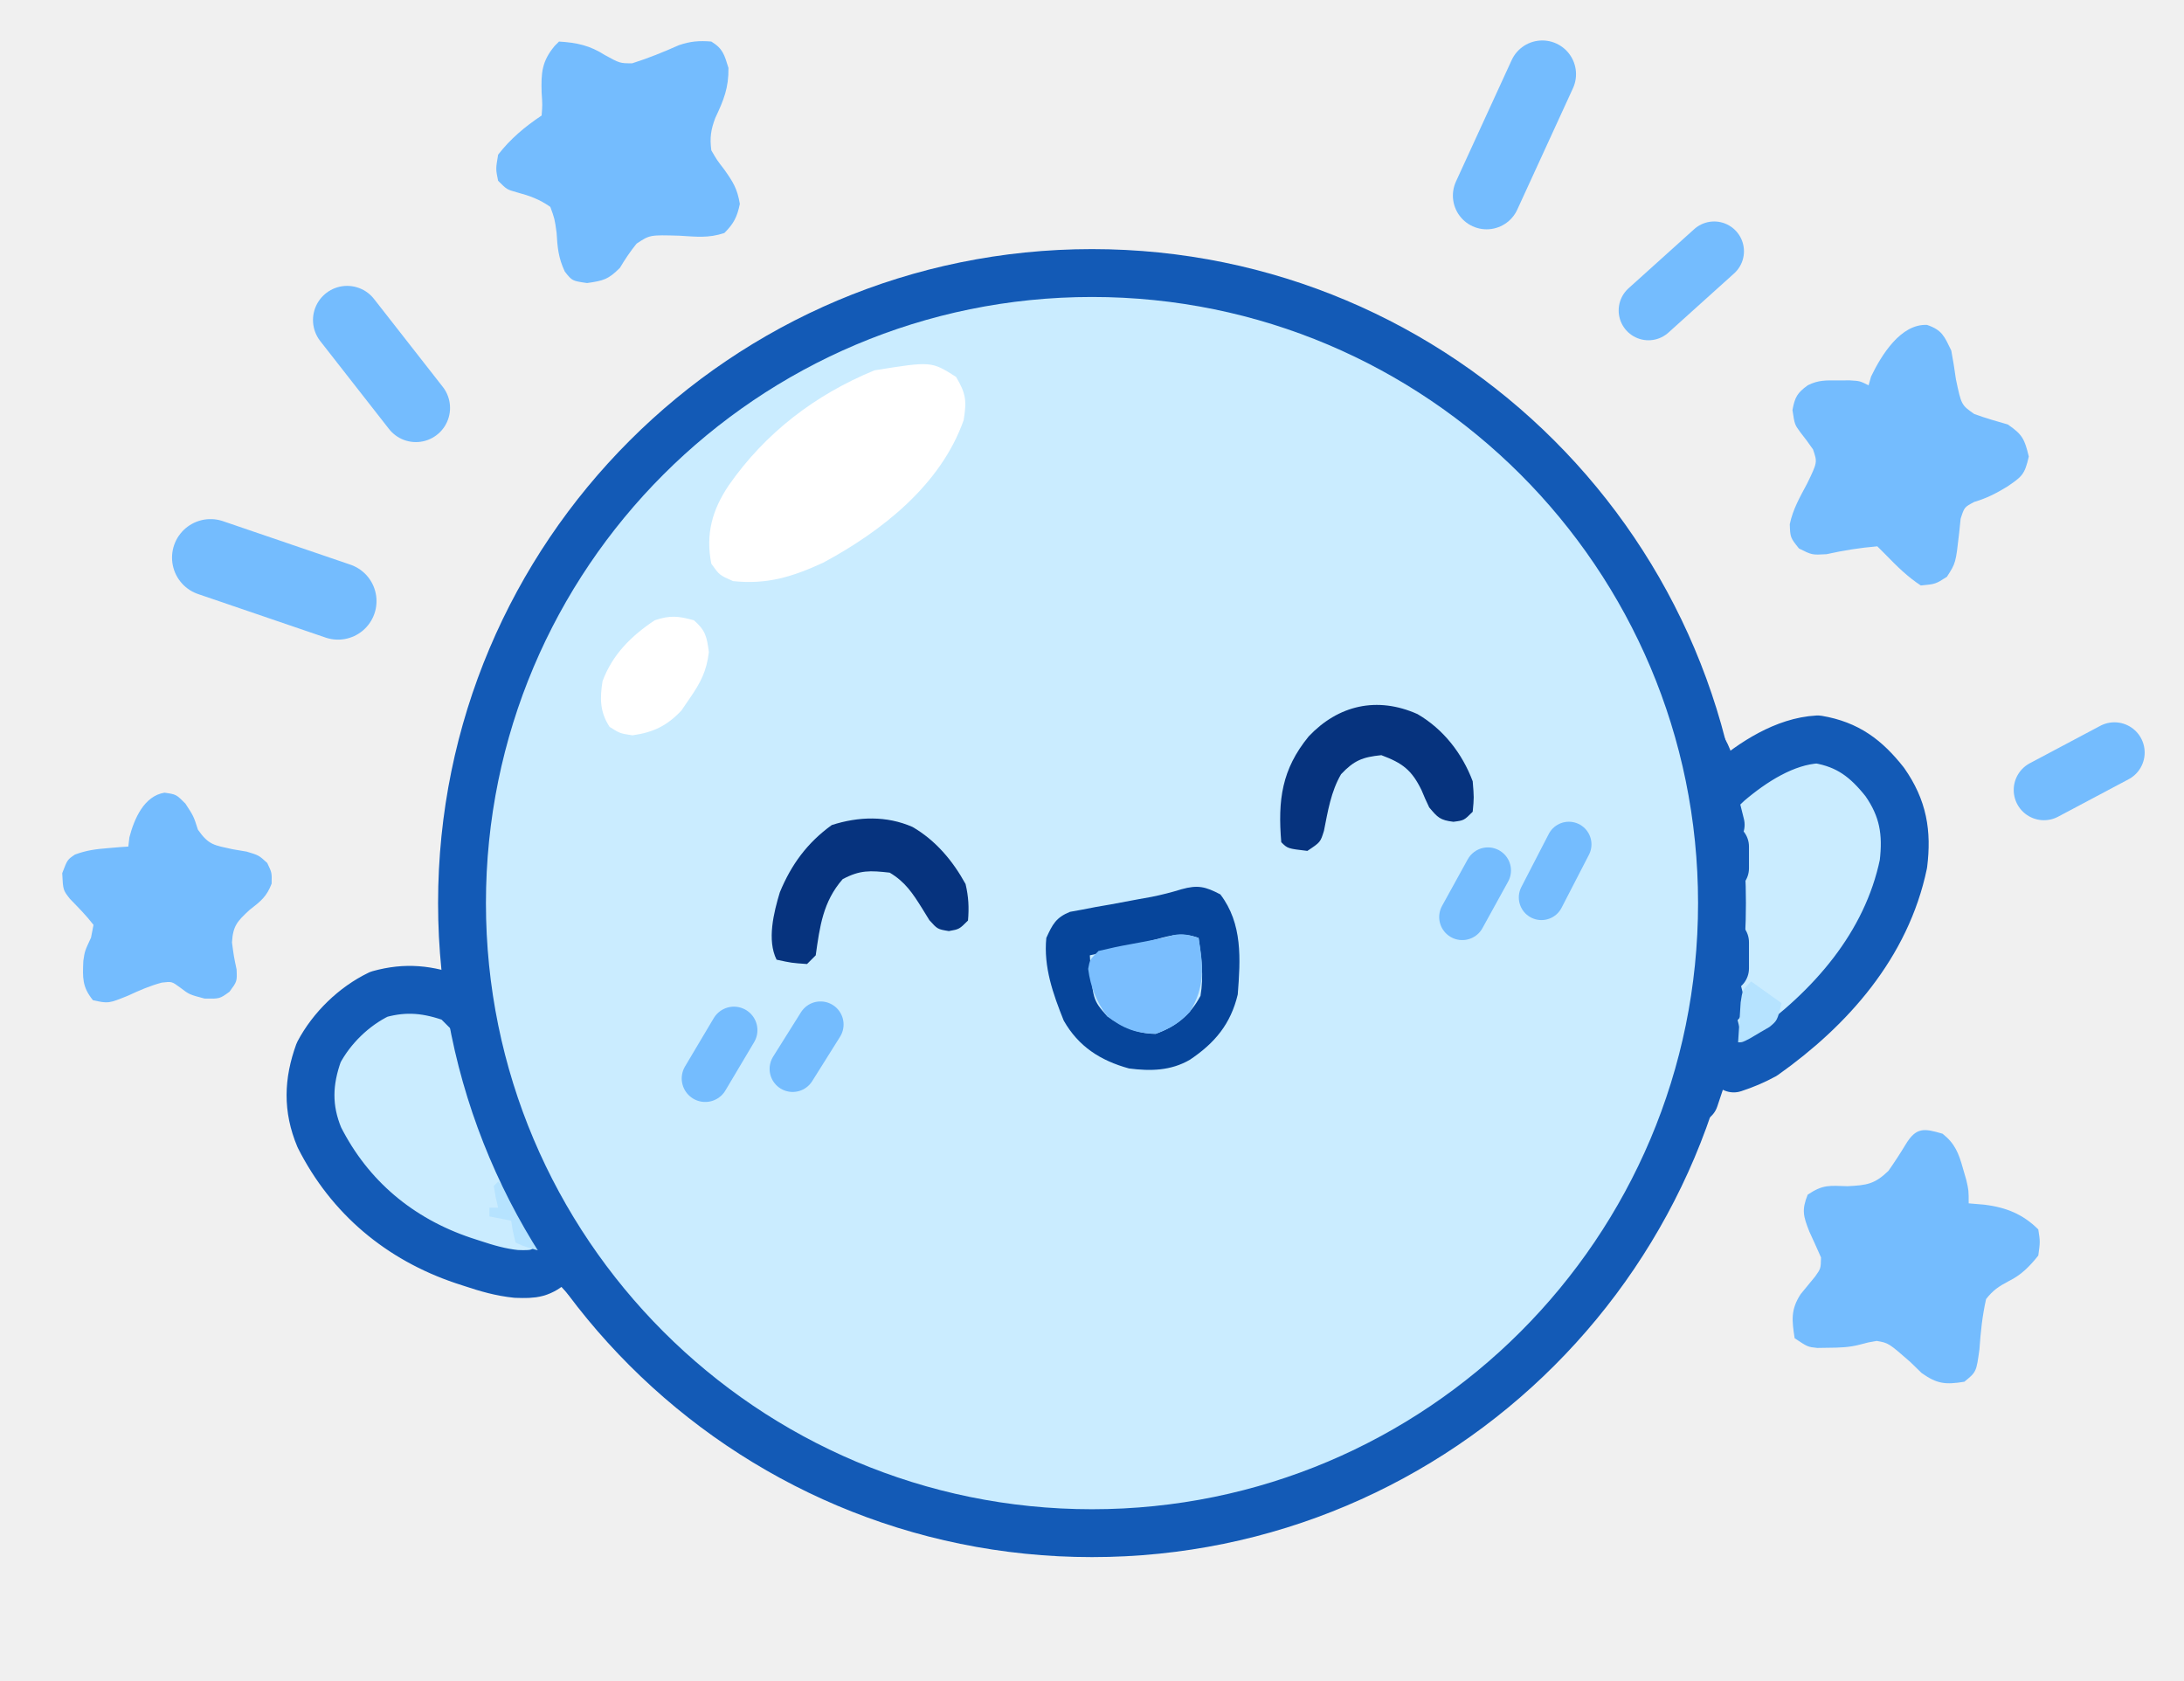
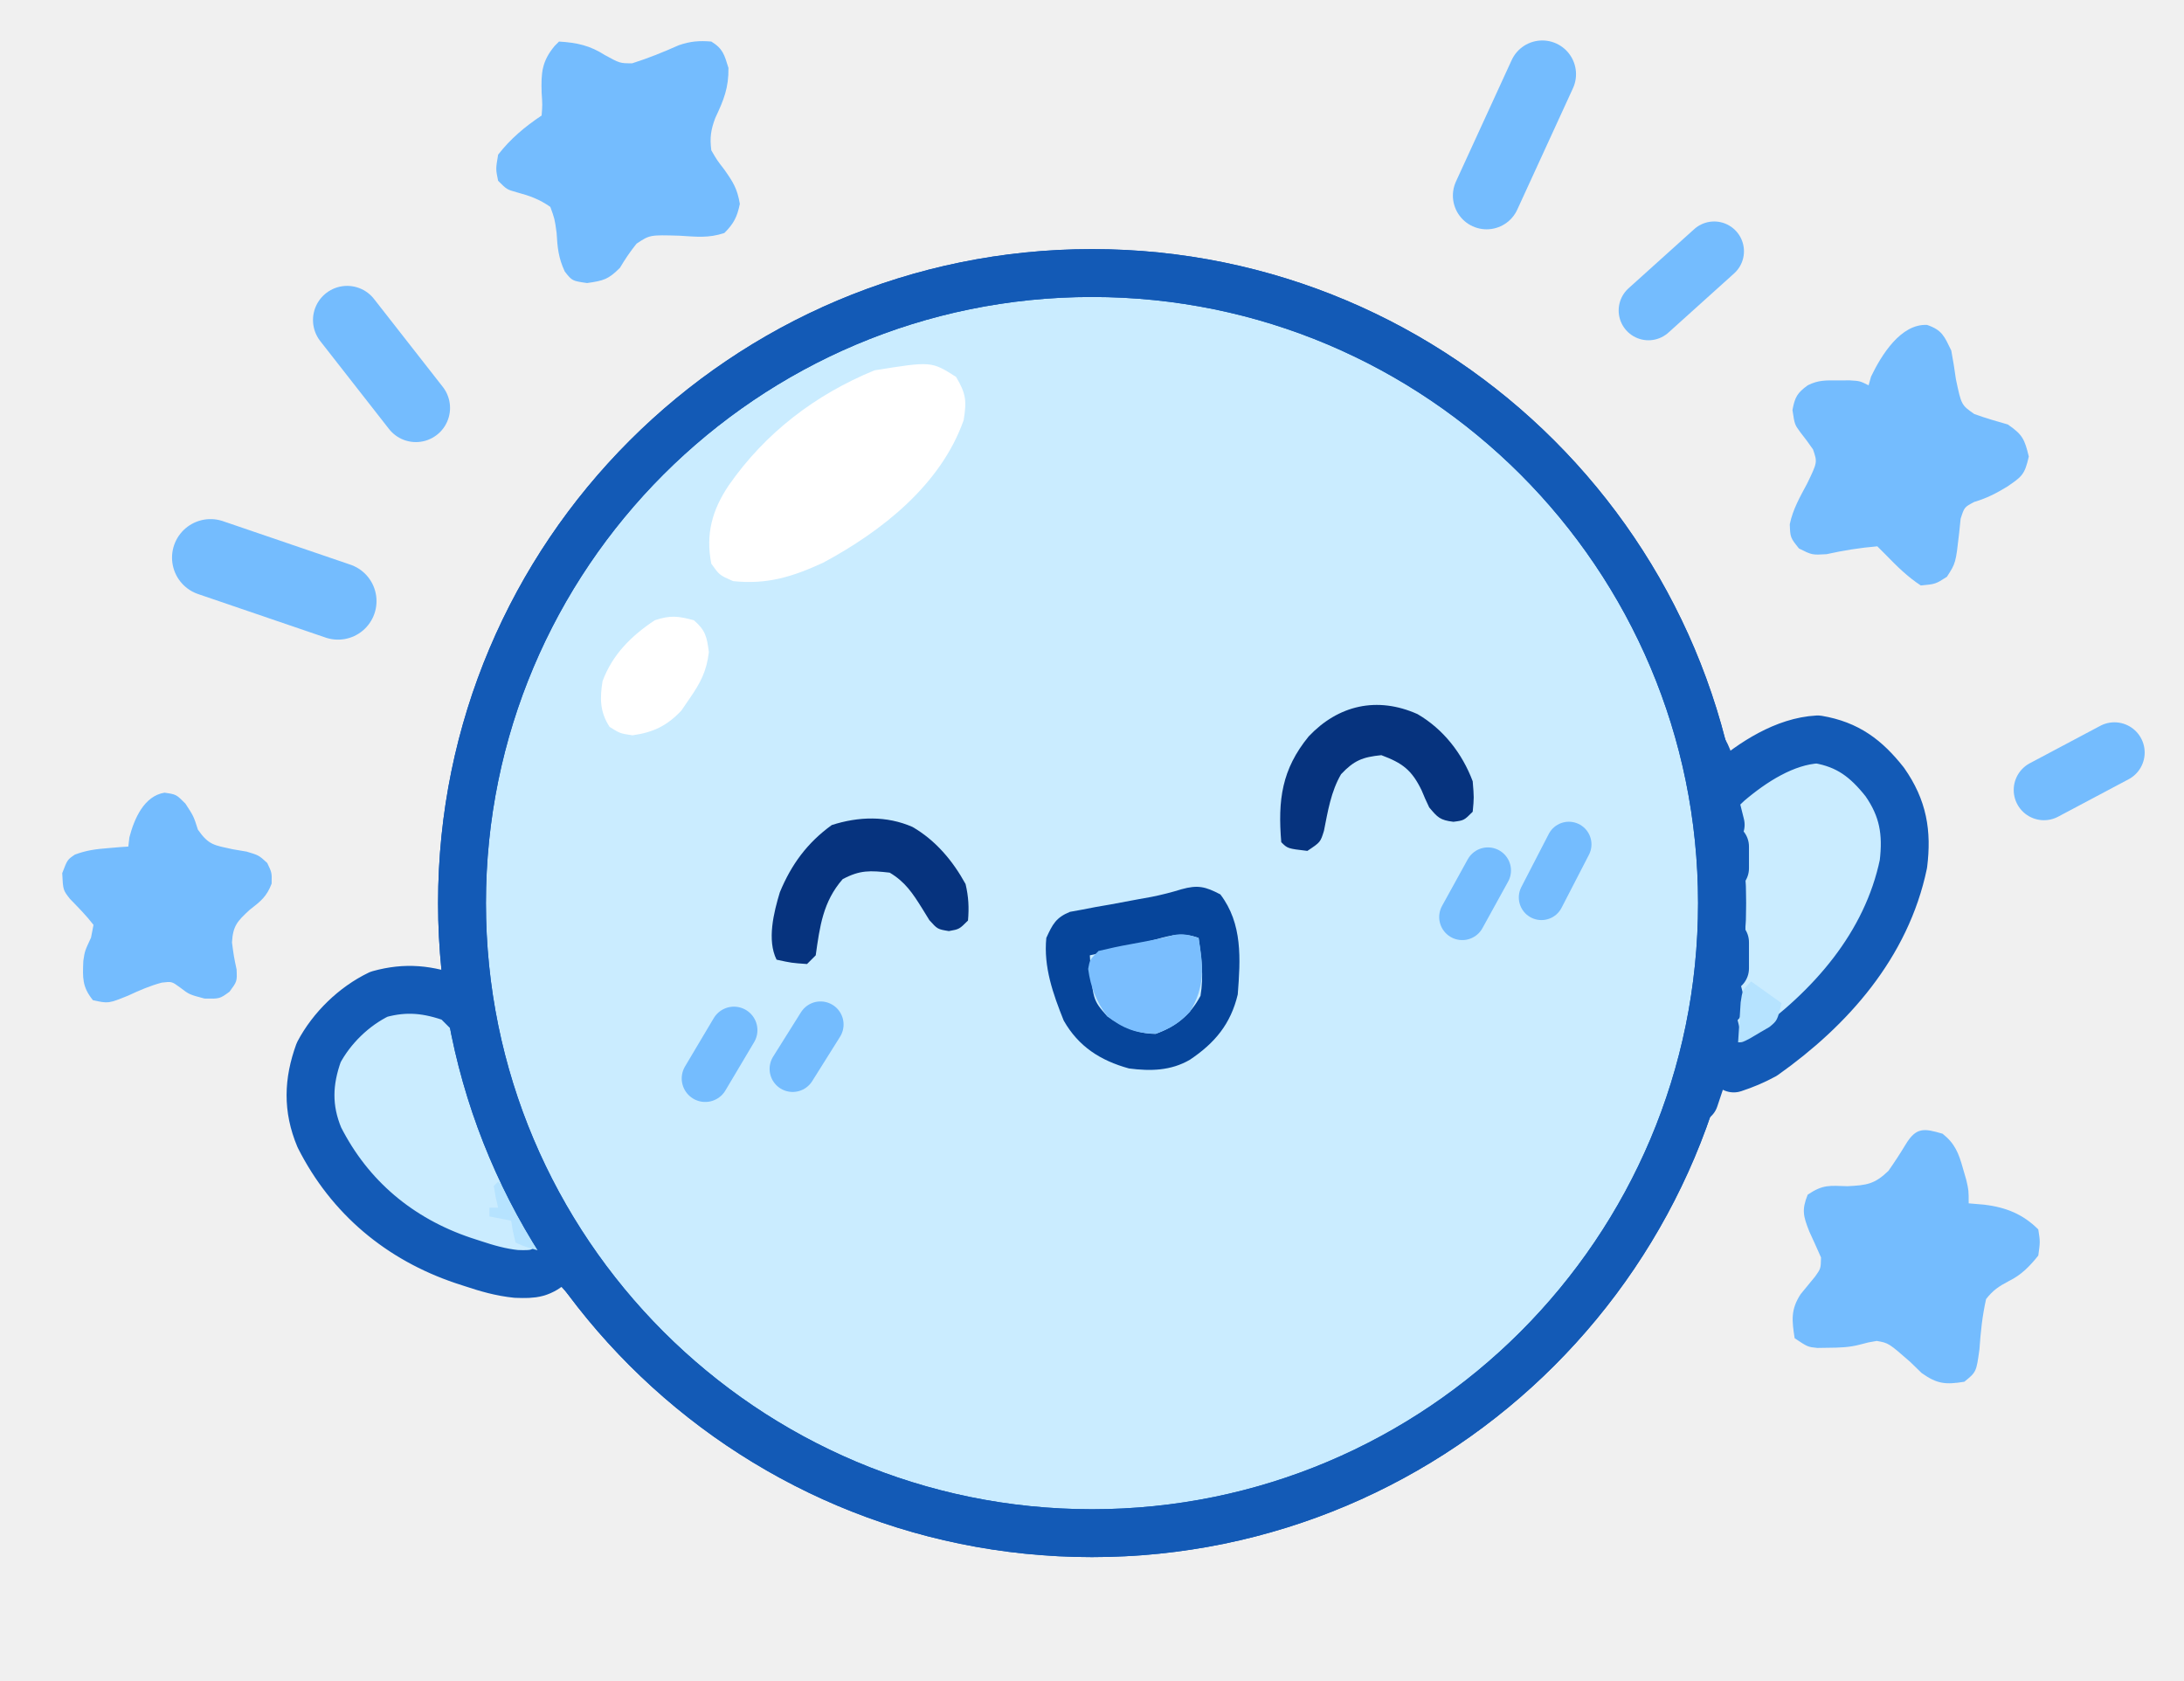
<svg xmlns="http://www.w3.org/2000/svg" viewBox="0 0 520 400" class="pose" data-pose="celebrate">
  <g class="char" transform="translate(260,215) scale(1.0359) translate(-249.50,-206.00)">
    <g class="arm-left">
      <path d="M0 0 C2.39 1.95 4.69 3.96 7 6 C7.5 6.41 8.01 6.83 8.53 7.25 C16.81 14.11 21.05 19.82 23.25 30.41 C24.63 37 26.79 42.9 29.5 49.06 C29.68 49.48 29.68 49.48 30.62 51.62 C32.14 55.04 33.68 58.41 35.46 61.7 C35.94 62.58 36.42 63.46 36.91 64.37 C37.35 65.16 37.8 65.96 38.26 66.77 C39 69 39 69 38.24 71.17 C36.8 73.29 35.22 74.98 33.38 76.75 C32.74 77.36 32.11 77.98 31.46 78.61 C30.98 79.07 30.5 79.53 30 80 C27.07 77.15 24.36 74.35 22 71 C21.34 71.82 20.68 72.65 20 73.5 C16.71 76.25 15.34 76.36 11.17 76.22 C7.65 75.86 4.41 74.93 1.06 73.81 C0.71 73.7 0.71 73.7 -1.06 73.12 C-15.6 68.21 -27.09 58.68 -34.09 44.84 C-36.88 38.16 -36.66 32.04 -34.24 25.34 C-31.26 19.71 -26.14 14.72 -20.38 11.94 C-14.14 10.21 -9.05 10.79 -3 13 C-2.01 13.99 -1.02 14.98 0 16 C0 10.72 0 5.44 0 0 Z" fill="#CAECFF" transform="translate(106,215)" class="arm" stroke="#135AB6" stroke-width="11" stroke-linejoin="round" />
    </g>
    <g class="arm-right">
      <path d="M0 0 C1.9 2.85 2.46 4.42 3.12 7.69 C3.29 8.5 3.46 9.3 3.63 10.14 C3.75 10.75 3.88 11.37 4 12 C4.91 11.13 5.81 10.27 6.75 9.38 C12.38 4.58 19.74 -0.21 27.31 -0.62 C34.24 0.55 38.45 3.78 42.71 9.16 C46.96 15.23 47.88 20.8 47 28 C43.11 46.65 30.27 61.18 15 72 C12.66 73.27 10.53 74.16 8 75 C6.35 73.35 4.7 71.7 3 70 C1.68 73.96 0.36 77.92 -1 82 C-5.88 77.9 -5.88 77.9 -8 76 C-8.26 75.79 -8.26 75.79 -9.6 74.72 C-11.32 73.23 -12.71 71.87 -14 70 C-14.12 67.08 -13.96 65.17 -13.38 62.38 C-12.05 54.08 -11.78 45.96 -11.81 37.56 C-11.81 36.39 -11.81 35.22 -11.81 34.01 C-11.84 28.59 -12.07 23.46 -12.91 18.1 C-13.22 15.11 -13.31 13.57 -11.86 10.93 C-10.21 9.03 -8.49 7.43 -6.56 5.81 C-6.25 5.53 -6.25 5.53 -4.67 4.08 C-3.14 2.69 -1.57 1.34 0 0 Z M4 15 C5 19 5 19 5 19 Z M5 24 C5 25.65 5 27.3 5 29 C5.33 29 5.66 29 6 29 C6 27.35 6 25.7 6 24 C5.67 24 5.34 24 5 24 Z M5 46 C5 47.98 5 49.96 5 52 C5.33 52 5.66 52 6 52 C6 50.02 6 48.04 6 46 C5.67 46 5.34 46 5 46 Z M4 56 C5 60 5 60 5 60 Z M3 63 C4 67 4 67 4 67 Z" fill="#CAECFF" transform="translate(389,169)" class="arm" stroke="#135AB6" stroke-width="11" stroke-linejoin="round" />
    </g>
    <g class="arm-shade">
      <path d="M0 0 C2.31 1.65 4.62 3.3 7 5 C6 9 6 9 4.19 10.48 C3.47 10.9 2.74 11.32 2 11.75 C1.28 12.18 0.56 12.61 -0.19 13.05 C-2 14 -2 14 -3 14 C-2.89 12.04 -2.76 10.08 -2.62 8.12 C-2.56 7.03 -2.49 5.94 -2.41 4.82 C-2 2 -2 2 0 0 Z" fill="#B6E3FF" transform="translate(401,224)" />
      <path d="M0 0 C5.28 4.38 7.42 9.74 10 16 C7.83 15.49 6 15 4 14 C3.38 11.44 3.38 11.44 3 9 C1.35 8.67 -0.3 8.34 -2 8 C-2 7.34 -2 6.68 -2 6 C-1.34 6 -0.68 6 0 6 C-0.09 5.6 -0.09 5.6 -0.56 3.56 C-0.71 2.72 -0.85 1.87 -1 1 C-0.67 0.67 -0.34 0.34 0 0 Z" fill="#B6E3FF" transform="translate(113,270)" />
    </g>
    <g class="sparkles">
      <line x1="76.2" y1="136.6" x2="46.9" y2="126.6" stroke="#74BCFE" stroke-width="17.7" stroke-linecap="round" class="spark-1" />
      <line x1="78.3" y1="72.0" x2="94.1" y2="92.2" stroke="#74BCFE" stroke-width="15.7" stroke-linecap="round" class="spark-2" />
      <line x1="353.0" y1="15.5" x2="340.2" y2="43.4" stroke="#74BCFE" stroke-width="15.5" stroke-linecap="round" class="spark-3" />
      <line x1="392.5" y1="56.2" x2="377.4" y2="69.8" stroke="#74BCFE" stroke-width="13.7" stroke-linecap="round" class="spark-4" />
      <line x1="484.5" y1="171.4" x2="468.3" y2="180.0" stroke="#74BCFE" stroke-width="13.9" stroke-linecap="round" class="spark-5" />
    </g>
    <g class="stars">
      <path d="M0 0 C2.69 0.38 2.69 0.38 4.81 2.5 C6.69 5.38 6.69 5.38 7.69 8.5 C10.19 12.1 11.5 12.07 15.69 13 C16.21 13.09 16.21 13.09 18.88 13.54 C21.69 14.38 21.69 14.38 23.62 16.15 C24.69 18.38 24.69 18.38 24.63 20.9 C23.48 23.93 22.1 24.96 19.56 26.94 C16.77 29.53 15.73 30.56 15.52 34.42 C15.94 37.62 15.94 37.62 16.58 40.64 C16.69 43.38 16.69 43.38 14.95 45.74 C12.69 47.38 12.69 47.38 9.19 47.31 C5.69 46.38 5.69 46.38 3.56 44.75 C1.69 43.38 1.69 43.38 -0.62 43.65 C-3.37 44.39 -5.74 45.42 -8.31 46.62 C-12.88 48.47 -12.88 48.47 -16.44 47.69 C-18.94 44.6 -18.81 42.52 -18.65 38.64 C-18.31 36.38 -18.31 36.38 -16.88 33.31 C-16.69 32.34 -16.5 31.37 -16.31 30.38 C-17.97 28.22 -19.84 26.35 -21.73 24.4 C-23.31 22.38 -23.31 22.38 -23.5 18.5 C-22.31 15.38 -22.31 15.38 -20.57 14.22 C-18.01 13.26 -15.78 12.96 -13.06 12.75 C-12.17 12.68 -11.28 12.6 -10.36 12.52 C-9.68 12.47 -9.01 12.43 -8.31 12.38 C-8.23 11.67 -8.15 10.97 -8.06 10.25 C-6.94 5.96 -4.69 0.76 0 0 Z" fill="#74BCFE" transform="translate(36.3125,180.625)" class="star-1" />
      <path d="M0 0 C4.13 0.25 7.11 0.91 10.56 3.12 C14 5 14 5 16.81 5 C20.5 3.84 24.01 2.41 27.54 0.84 C30.2 -0.07 32.2 -0.23 35 0 C37.68 1.63 38.01 3.05 38.94 6.06 C39.01 10.65 37.84 13.47 35.91 17.57 C34.88 20.32 34.63 22.09 35 25 C36.31 27.25 36.31 27.25 38 29.44 C40.03 32.33 40.96 33.78 41.56 37.31 C40.93 40.33 40.17 41.83 38 44 C34.33 45.22 31.55 44.85 27.69 44.62 C20.87 44.42 20.87 44.42 17.82 46.45 C16.38 48.23 15.17 50.03 14 52 C11.34 54.66 10.25 54.96 6.44 55.5 C3 55 3 55 1.32 52.85 C-0.14 49.71 -0.36 47.37 -0.56 43.94 C-1 40.75 -1 40.75 -2 38 C-4.53 36.23 -6.72 35.45 -9.69 34.65 C-12 34 -12 34 -14 32 C-14.56 29.31 -14.56 29.31 -14 26 C-11.16 22.34 -7.84 19.56 -4 17 C-3.81 14.57 -3.81 14.57 -4 11.69 C-4.13 7.22 -3.97 4.56 -1 1 C-0.67 0.67 -0.34 0.34 0 0 Z" fill="#74BCFE" transform="translate(127,8)" class="star-2" />
      <path d="M0 0 C3.48 1.19 3.96 2.61 5.56 5.88 C5.97 8.05 6.32 10.24 6.62 12.44 C7.87 18.39 7.87 18.39 10.84 20.47 C13.39 21.4 15.95 22.14 18.56 22.88 C21.94 25.2 22.41 26.25 23.38 30.25 C22.43 34.45 21.79 34.86 18.38 37.19 C15.85 38.72 13.68 39.84 10.84 40.68 C8.56 41.88 8.56 41.88 7.71 44.55 C7.6 45.61 7.49 46.66 7.38 47.75 C6.59 54.73 6.59 54.73 4.56 57.88 C1.94 59.56 1.94 59.56 -1.44 59.88 C-4.47 57.9 -6.93 55.47 -9.44 52.88 C-10.1 52.22 -10.76 51.56 -11.44 50.88 C-15.45 51.22 -19.19 51.82 -23.12 52.69 C-26.44 52.88 -26.44 52.88 -29.44 51.38 C-31.44 48.88 -31.44 48.88 -31.56 45.81 C-30.85 42.35 -29.21 39.54 -27.56 36.44 C-25.2 31.56 -25.2 31.56 -26.22 28.6 C-27.15 27.25 -28.12 25.94 -29.14 24.66 C-30.44 22.88 -30.44 22.88 -30.94 19.56 C-30.38 16.58 -29.85 15.64 -27.44 13.88 C-24.95 12.63 -23.21 12.74 -20.44 12.75 C-19.55 12.75 -18.66 12.74 -17.75 12.74 C-15.44 12.88 -15.44 12.88 -13.44 13.88 C-13.25 13.22 -13.07 12.56 -12.88 11.88 C-10.52 6.96 -6.04 -0.31 0 0 Z" fill="#74BCFE" transform="translate(441.438,73.125)" class="star-3" />
      <path d="M0 0 C2.87 2.28 3.71 4.51 4.69 8 C4.81 8.43 4.81 8.43 5.45 10.62 C6 13 6 13 6 16 C7.2 16.1 8.39 16.21 9.62 16.31 C14.55 16.92 18.45 18.45 22 22 C22.44 24.81 22.44 24.81 22 28 C19.97 30.52 18.11 32.45 15.18 33.89 C12.91 35.09 11.6 35.96 10 38 C9.13 41.9 8.75 45.52 8.48 49.5 C7.76 54.76 7.76 54.76 5 57 C0.71 57.69 -1.24 57.54 -4.81 55 C-5.68 54.15 -6.54 53.31 -7.44 52.44 C-12.41 48.1 -12.41 48.1 -15.13 47.62 C-17.06 47.94 -17.06 47.94 -18.95 48.45 C-21.45 49.12 -23.73 49.17 -26.31 49.19 C-26.72 49.19 -26.72 49.19 -28.8 49.23 C-31 49 -31 49 -34 47 C-34.64 42.87 -34.93 40.42 -32.62 36.87 C-31.51 35.51 -30.4 34.16 -29.28 32.8 C-28 31 -28 31 -27.94 28.44 C-28.81 26.45 -29.71 24.47 -30.62 22.5 C-32.03 18.92 -32.41 17.52 -31 14 C-27.41 11.61 -26.03 11.95 -21.81 12.06 C-17.43 11.83 -15.63 11.61 -12.44 8.53 C-11.05 6.55 -9.73 4.53 -8.49 2.47 C-6.06 -1.55 -4.27 -1.25 0 0 Z" fill="#74BCFE" transform="translate(445,259)" class="star-4" />
    </g>
    <g class="body">
      <circle cx="249.5" cy="206.0" r="144.8" fill="#CAECFF" stroke="#135AB6" stroke-width="11" class="body-fill" />
      <clipPath id="celebrate-clip">
-         <circle cx="249.5" cy="206.0" r="139.2" />
+         <circle cx="249.5" cy="206.0" r="142.2" />
      </clipPath>
      <path d="M0 0 C2.75 4.94 3.13 9.4 3 15 C3.66 14.34 4.32 13.68 5 13 C14.05 35.56 13.03 68.05 6.06 91.06 C5.8 91.98 5.53 92.91 5.26 93.86 C4.14 97.68 3.23 100.65 1 104 C0.88 104.51 0.88 104.51 0.25 107.06 C-1.61 114.09 -6.44 120.88 -11 126.44 C-13 129 -13 129 -14.12 131.25 C-15 133 -15 133 -17 134 C-17.31 134.66 -17.62 135.32 -17.94 136 C-19 138 -19 138 -22 139 C-22.1 139.58 -22.21 140.15 -22.31 140.75 C-23.21 143.7 -25.02 144.81 -27.4 146.65 C-29.42 148.35 -30.94 150.39 -32.58 152.45 C-36.01 156.2 -40.18 159.39 -45 161 C-45.66 160.67 -46.32 160.34 -47 160 C-46.67 161.32 -46.34 162.64 -46 164 C-48.08 164.55 -49.84 165 -52 165 C-52.33 165.99 -52.66 166.98 -53 168 C-53.99 168.33 -54.98 168.66 -56 169 C-56.52 169.58 -57.03 170.15 -57.56 170.75 C-63.58 176.31 -71.09 178.6 -79 180 C-79 180.66 -79 181.32 -79 182 C-90.23 185.87 -101.25 188.33 -113 190 C-113 190.33 -113 190.66 -113 191 C-126.21 191.31 -139.24 191.29 -152.38 189.62 C-153.38 189.5 -154.39 189.37 -155.43 189.24 C-159.74 188.65 -163.14 188.06 -167 186 C-169.14 185.3 -171.28 184.64 -173.44 184 C-177.38 182.83 -181.21 181.59 -185 180 C-184.34 179.01 -183.68 178.02 -183 177 C-186.29 176.2 -187.71 175.9 -191 177 C-199.91 173.52 -207.06 167.83 -214.12 161.55 C-215.93 159.95 -217.76 158.4 -219.66 156.91 C-221.87 155.11 -223.66 153.29 -225.5 151.12 C-225.8 150.78 -225.8 150.78 -227.29 149.03 C-227.85 148.36 -228.42 147.69 -229 147 C-229.5 146.42 -230.01 145.85 -230.52 145.25 C-232.61 142.83 -233.98 141.07 -235 138 C-236.63 136.29 -238.29 134.62 -240 133 C-235.84 133 -234.12 135.29 -231.19 137.94 C-224.54 143.74 -217.58 148.52 -210 153 C-209.43 153.35 -208.85 153.69 -208.26 154.05 C-177.34 172.52 -138.84 176.26 -104.15 167.75 C-97.47 165.98 -90.98 163.67 -84.51 161.27 C-81.98 160.36 -79.61 159.59 -77 159 C-75 158.34 -73 157.68 -71 157 C-71 156.34 -71 155.68 -71 155 C-70.7 154.95 -70.7 154.95 -69.19 154.69 C-67 154 -67 154 -65.71 152.69 C-63.49 150.49 -61.01 148.99 -58.38 147.31 C-53.46 144.1 -49.16 140.65 -44.94 136.57 C-42.88 134.9 -41.53 134.57 -39 134 C-36.98 131.8 -35.36 129.76 -34.07 127.06 C-32.93 124.86 -31.62 123.18 -30 121.31 C-29.48 120.71 -28.97 120.11 -28.44 119.49 C-27 118 -27 118 -25 117 C-24.67 116.01 -24.34 115.02 -24 114 C-23.34 113.67 -22.68 113.34 -22 113 C-21.31 111.34 -20.65 109.67 -20 108 C-18.98 106.28 -17.94 104.57 -16.88 102.88 C-4.32 81.46 1.21 58.26 1.19 33.56 C1.19 32.85 1.19 32.13 1.19 31.4 C1.19 21.98 0.89 12.78 -0.66 3.47 C-0.72 3.06 -0.72 3.06 -1 1 C-0.67 0.67 -0.34 0.34 0 0 Z M3 37 C4 39 4 39 4 39 Z M8 47 C7.16 51.02 6.95 54.02 8 58 C8.33 58 8.66 58 9 58 C9 54.37 9 50.74 9 47 C8.67 47 8.34 47 8 47 Z M-1 66 C0 70 0 70 0 70 Z M-2 70 C-1 72 -1 72 -1 72 Z M-10 92 C-9 94 -9 94 -9 94 Z M-11 94 C-10 96 -10 96 -10 96 Z M-12 96 C-11 98 -11 98 -11 98 Z M-13 98 C-12 100 -12 100 -12 100 Z M-14 100 C-13 102 -13 102 -13 102 Z M-13 121 C-12 123 -12 123 -12 123 Z M-33 135 C-32 137 -32 137 -32 137 Z M-64 166 C-63.34 166.66 -62.68 167.32 -62 168 C-62 167.34 -62 166.68 -62 166 C-62.66 166 -63.32 166 -64 166 Z M-178 169 C-174 170 -174 170 -174 170 Z M-115 171 C-111 172 -111 172 -111 172 Z M-121 172 C-117 173 -117 173 -117 173 Z M-131 173 C-131 173.33 -131 173.66 -131 174 C-129.02 174 -127.04 174 -125 174 C-125 173.67 -125 173.34 -125 173 C-126.98 173 -128.96 173 -131 173 Z M-103 185 C-103.33 185.66 -103.66 186.32 -104 187 C-102.74 186.88 -101.48 186.75 -100.19 186.62 C-99.48 186.56 -98.77 186.49 -98.04 186.41 C-96 186 -96 186 -93 184 C-97.03 182.85 -99.28 183.04 -103 185 Z M-146 188 C-142 189 -142 189 -142 189 Z" fill="#B6E3FF" transform="translate(378,155)" clip-path="url(#celebrate-clip)" class="body-shade" />
      <path d="M0 0 C2.29 3.84 2.48 5.51 1.75 9.94 C-3.47 24.78 -17.06 35.48 -30.55 42.71 C-37.59 45.95 -43.45 47.77 -51.25 46.94 C-54.38 45.56 -54.38 45.56 -56.25 42.94 C-57.59 36.11 -56.05 30.6 -52.25 24.94 C-43.86 12.88 -32.35 4.08 -18.75 -1.5 C-5.67 -3.6 -5.67 -3.6 0 0 Z" fill="#FFFFFF" transform="translate(218.25,85.0625)" class="highlight" />
      <path d="M0 0 C2.68 2.33 2.97 3.78 3.44 7.31 C2.91 11.76 1.51 14.38 -1 18 C-1.62 18.91 -2.24 19.81 -2.88 20.75 C-6.2 24.27 -9.35 25.77 -14.12 26.44 C-17 26 -17 26 -19.38 24.5 C-21.63 21.03 -21.63 17.97 -21 14 C-18.71 7.85 -14.41 3.6 -9 0 C-5.43 -1.19 -3.61 -0.98 0 0 Z" fill="#FFFFFF" transform="translate(158,141)" class="highlight-small" />
+       <circle cx="249.5" cy="206.0" r="144.8" stroke="#135AB6" stroke-width="11" fill="none" class="body-outline" />
    </g>
    <g class="blush-left">
      <line x1="167.2" y1="235.2" x2="160.6" y2="246.3" stroke="#74BCFE" stroke-width="10.8" stroke-linecap="round" class="blush-left-1" />
      <line x1="187.1" y1="233.9" x2="180.7" y2="244.1" stroke="#74BCFE" stroke-width="10.6" stroke-linecap="round" class="blush-left-2" />
    </g>
    <g class="blush-right">
      <line x1="340.5" y1="198.5" x2="334.6" y2="209.2" stroke="#74BCFE" stroke-width="10.6" stroke-linecap="round" class="blush-right-1" />
      <line x1="359.1" y1="192.5" x2="352.8" y2="204.7" stroke="#74BCFE" stroke-width="10.4" stroke-linecap="round" class="blush-right-2" />
    </g>
    <g class="eye-left">
      <path d="M0 0 C5.32 3.08 9.26 7.78 12.19 13.12 C12.88 16.03 13.01 18.53 12.75 21.5 C10.75 23.5 10.75 23.5 8.35 23.93 C5.75 23.5 5.75 23.5 3.87 21.42 C3.59 20.97 3.59 20.97 2.19 18.69 C0.03 15.23 -1.71 12.6 -5.25 10.5 C-9.76 10 -12.07 9.87 -16.06 12 C-20.57 17.15 -21.32 22.87 -22.25 29.5 C-22.91 30.16 -23.57 30.82 -24.25 31.5 C-27.81 31.25 -27.81 31.25 -31.25 30.5 C-33.49 26.01 -31.9 19.65 -30.5 15.02 C-27.86 8.62 -24.18 3.62 -18.56 -0.44 C-12.43 -2.41 -5.98 -2.62 0 0 Z" fill="#06337E" transform="translate(208.25,188.5)" class="" />
    </g>
    <g class="eye-right">
      <path d="M0 0 C5.94 3.45 10.29 9.04 12.69 15.44 C13 19.19 13 19.19 12.69 22.44 C10.69 24.44 10.69 24.44 8.25 24.75 C5.17 24.37 4.64 23.76 2.69 21.44 C2.06 20.14 1.48 18.83 0.94 17.5 C-1.32 12.85 -3.45 11.25 -8.31 9.44 C-12.64 9.88 -14.57 10.65 -17.56 13.81 C-19.89 17.79 -20.61 22.36 -21.5 26.83 C-22.31 29.44 -22.31 29.44 -25.31 31.44 C-29.85 30.9 -29.85 30.9 -31.31 29.44 C-32.12 19.75 -31.2 12.69 -25 5.12 C-18.2 -2.07 -9.27 -4.13 0 0 Z" fill="#06337E" transform="translate(324.312,162.562)" class="" />
    </g>
    <g class="mouth">
      <path d="M0 0 C5.14 6.74 4.63 14.88 4 23 C2.37 29.8 -1.26 34.15 -7 38 C-11.4 40.55 -16.04 40.64 -21 40 C-27.57 38.19 -32.6 34.97 -36 29 C-38.46 22.86 -40.66 16.68 -40 10 C-38.57 6.88 -37.8 5.33 -34.57 4.01 C-33.62 3.83 -32.68 3.66 -31.7 3.49 C-30.66 3.29 -29.62 3.09 -28.55 2.88 C-28 2.79 -28 2.79 -25.25 2.31 C-23.11 1.91 -20.97 1.52 -18.83 1.11 C-18.32 1.02 -18.32 1.02 -15.77 0.56 C-13.43 0.09 -11.21 -0.48 -8.94 -1.18 C-5.18 -2.23 -3.44 -1.8 0 0 Z M-14.69 10.31 C-19.77 11.67 -24.86 12.89 -30 14 C-29.35 24.21 -29.35 24.21 -26 28 C-22.39 30.5 -19.3 31.97 -14.88 32.06 C-10.12 30.3 -6.97 27.8 -4.56 23.31 C-3.79 18.75 -4.33 14.55 -5 10 C-8.62 8.72 -11.03 9.3 -14.69 10.31 Z" fill="#06459B" transform="translate(279,204)" class="mouth-line" />
      <path d="M0 0 C1.1 6.62 1.51 11.14 -2 17 C-4.52 19.59 -6.42 20.79 -9.81 22 C-14.32 22 -17.45 20.78 -21 18 C-23.53 14.6 -24.83 11.31 -25.38 7.12 C-25 5 -25 5 -23 3 C-20.53 2.4 -18.12 1.88 -15.62 1.44 C-8.13 0.04 -8.13 0.04 -5.77 -0.65 C-3.59 -1.08 -2.1 -0.67 0 0 Z" fill="#7ABEFE" transform="translate(274,214)" class="mouth-fill" />
    </g>
  </g>
</svg>
